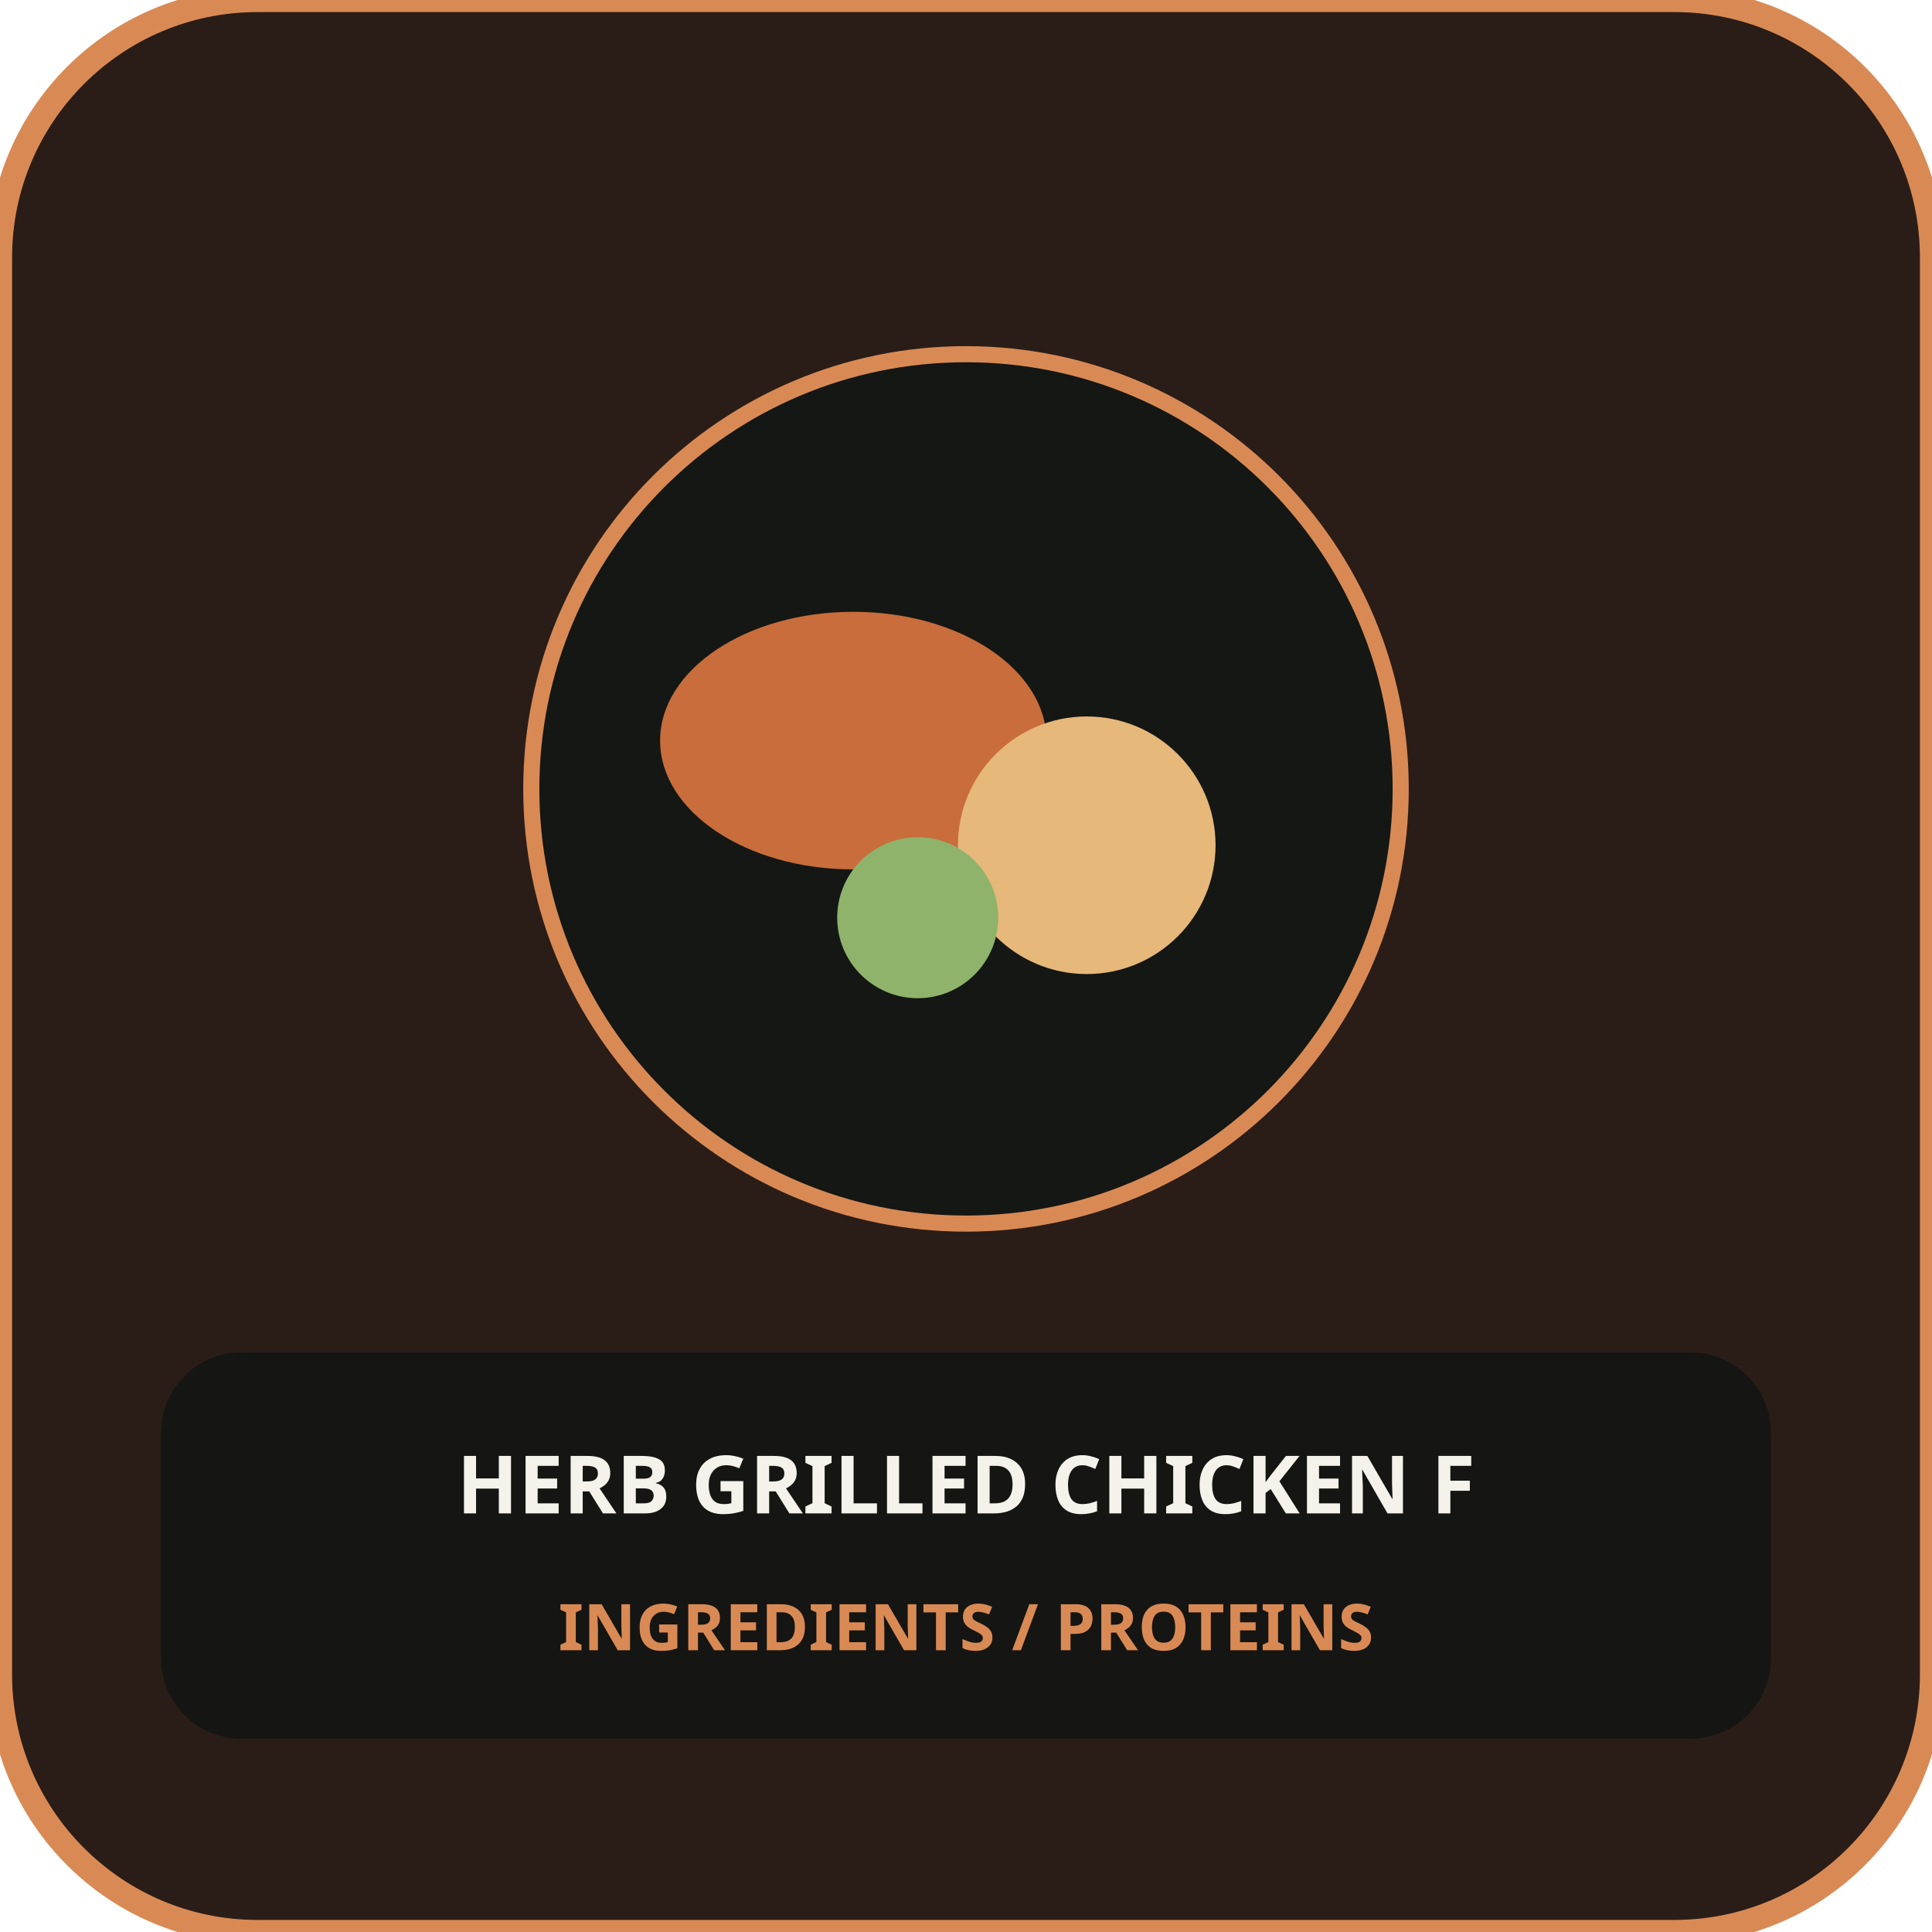
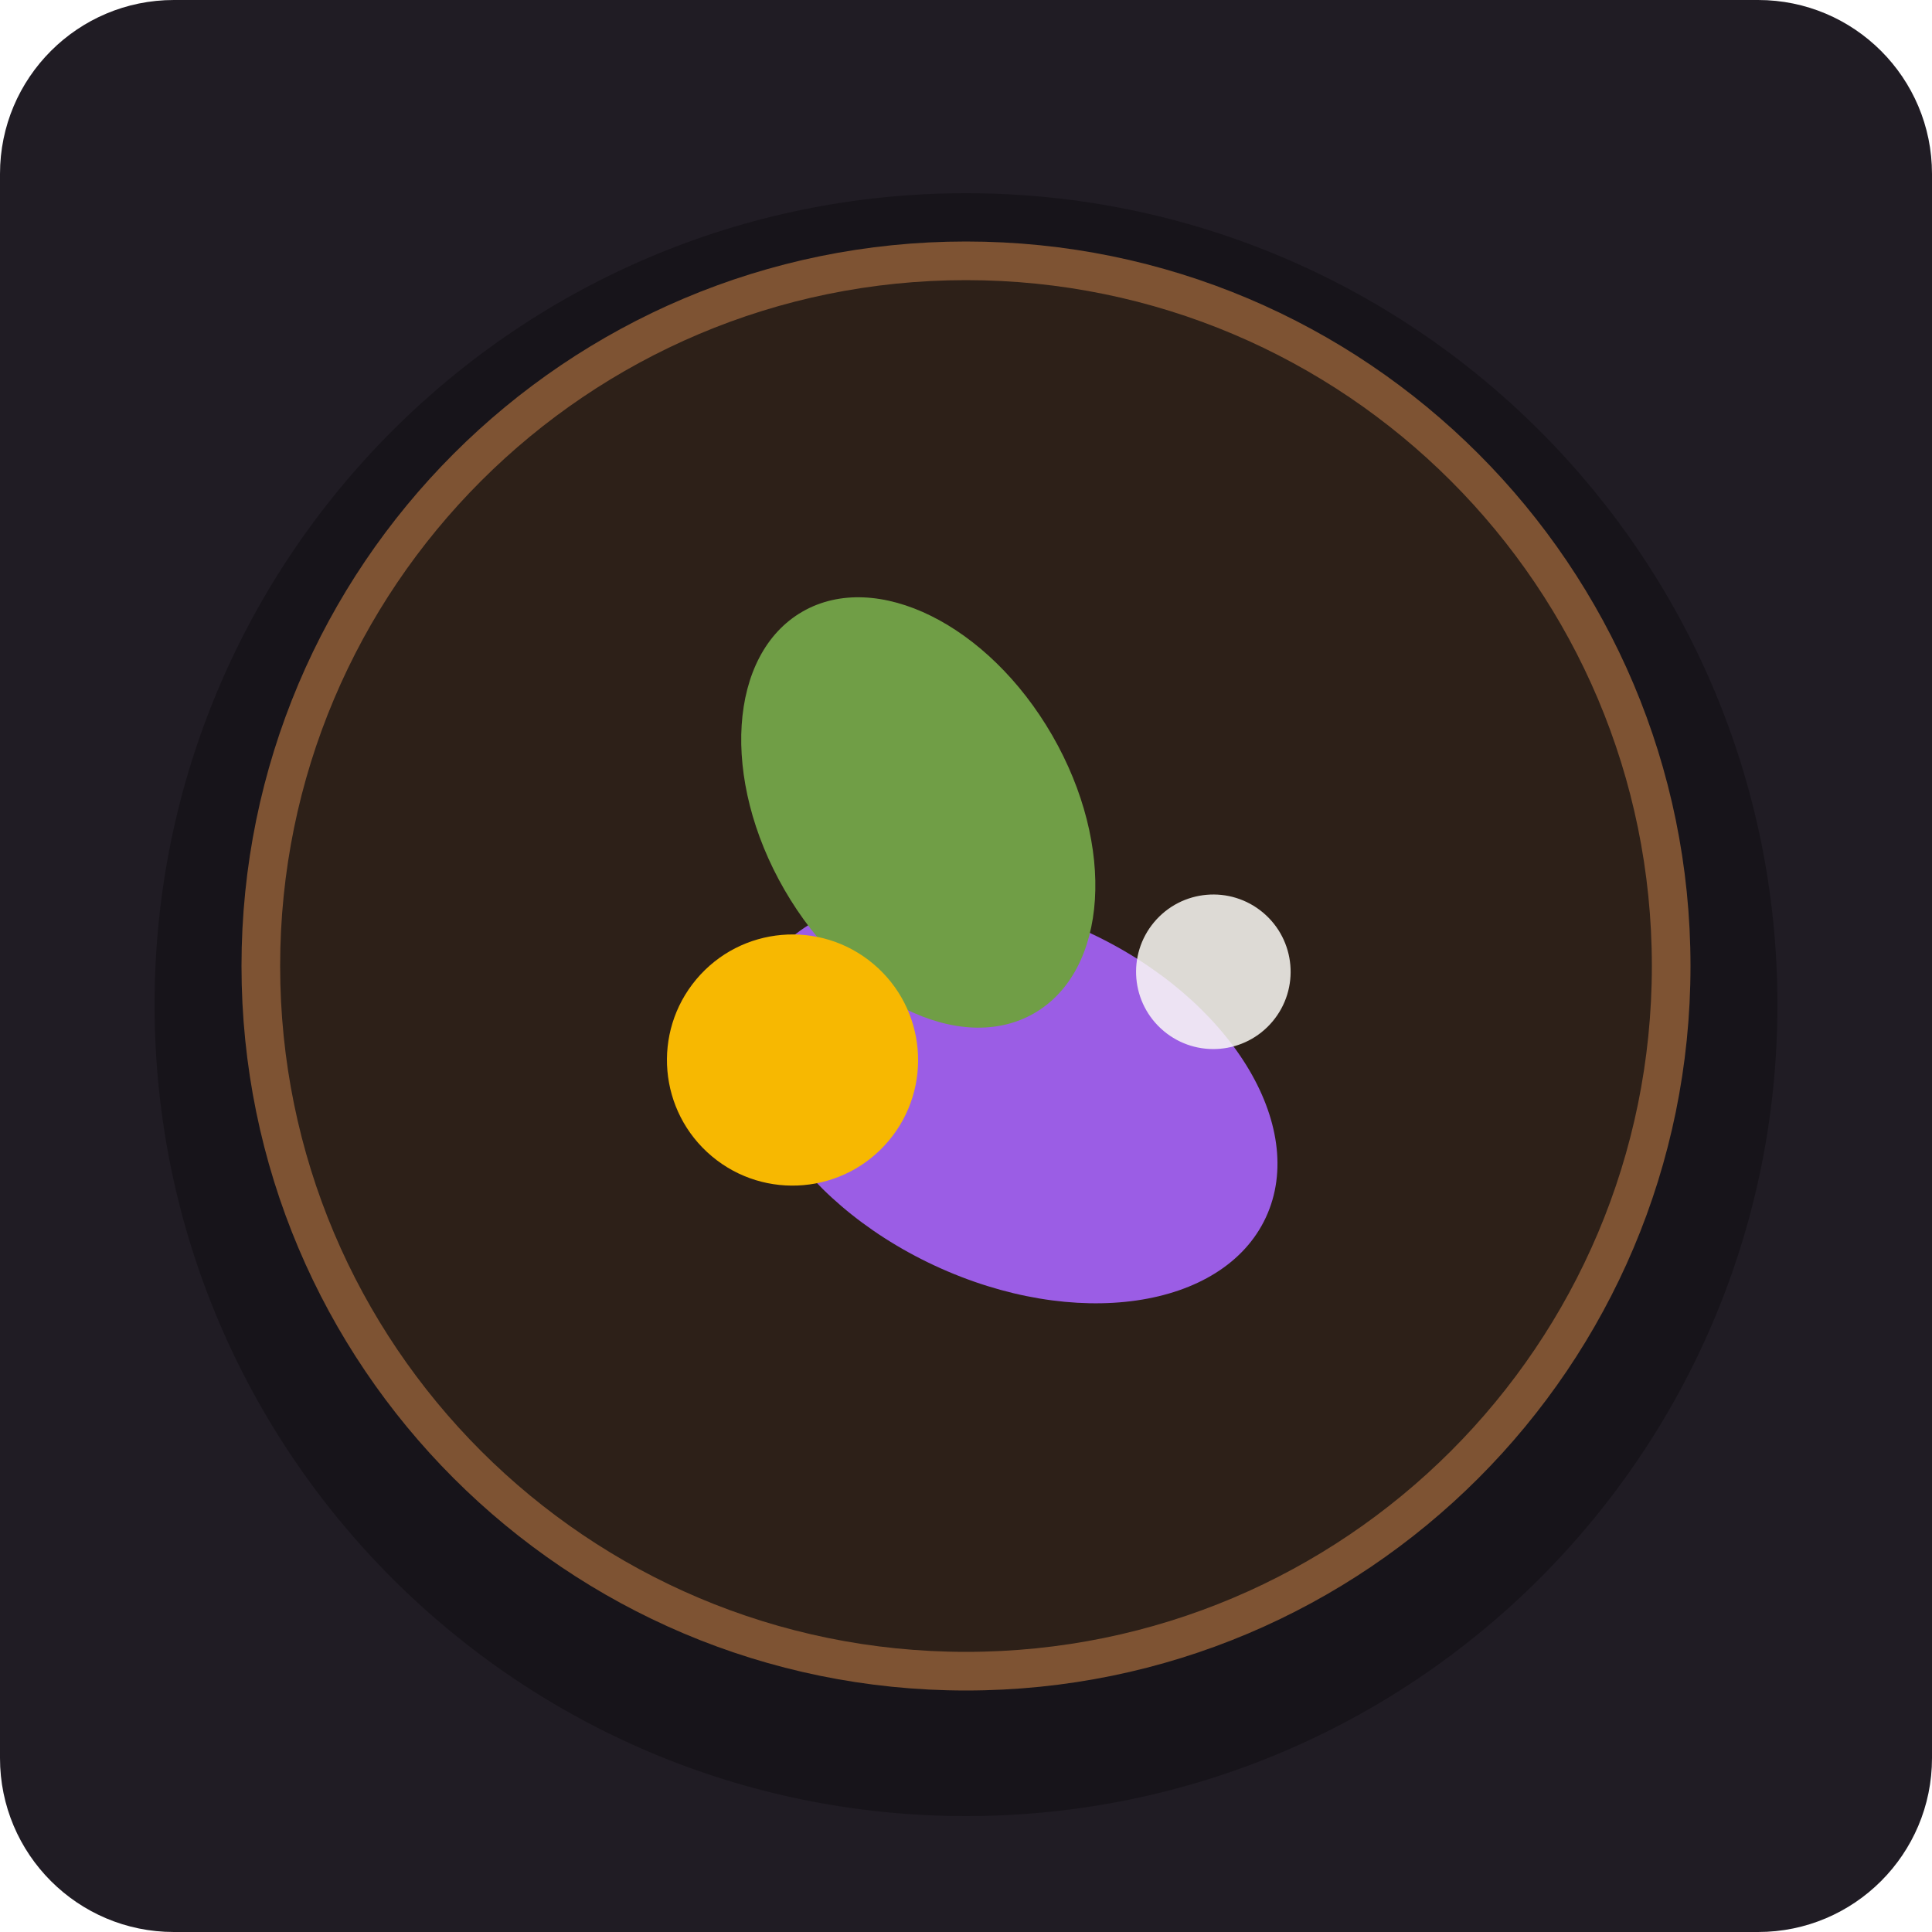
- <svg xmlns="http://www.w3.org/2000/svg" viewBox="0 0 240 240" width="240" height="240">
-   <rect width="240" height="240" rx="32" fill="#2A1D18" stroke="#D98A54" stroke-width="3" />
-   <circle cx="120" cy="98" r="54" fill="#141714" stroke="#D98A54" stroke-width="2" />
-   <ellipse cx="106" cy="92" rx="24" ry="16" fill="#C86D3B" />
-   <circle cx="135" cy="105" r="16" fill="#E6B87A" />
-   <circle cx="114" cy="114" r="10" fill="#8FB36B" />
-   <rect x="20" y="168" width="200" height="48" rx="10" fill="#121412" opacity="0.88" />
-   <text x="120" y="188" text-anchor="middle" fill="#F4F2EA" font-family="sans-serif" font-size="10" font-weight="700">HERB GRILLED CHICKEN F</text>
-   <text x="120" y="205" text-anchor="middle" fill="#D98A54" font-family="sans-serif" font-size="8" font-weight="600">INGREDIENTS / PROTEINS</text>
+ <svg xmlns="http://www.w3.org/2000/svg" viewBox="0 0 400 400">
+   <rect width="400" height="400" rx="36" fill="#201C24" />
+   <circle cx="200" cy="208" r="168" fill="#000000" fill-opacity="0.28" />
+   <circle cx="200" cy="200" r="146" fill="#2D2018" stroke="#7E5333" stroke-width="8" />
+   <g transform="rotate(220 200 200)">
+     <ellipse cx="175" cy="185" rx="58" ry="38" fill="#9B5DE5" transform="rotate(-15 175 185)" />
+     <ellipse cx="228" cy="218" rx="48" ry="32" fill="#709E46" transform="rotate(20 228 218)" />
+     <circle cx="215" cy="162" r="26" fill="#F7B801" />
+     <circle cx="160" cy="232" r="16" fill="#FBFAF5" fill-opacity="0.85" />
+   </g>
</svg>
